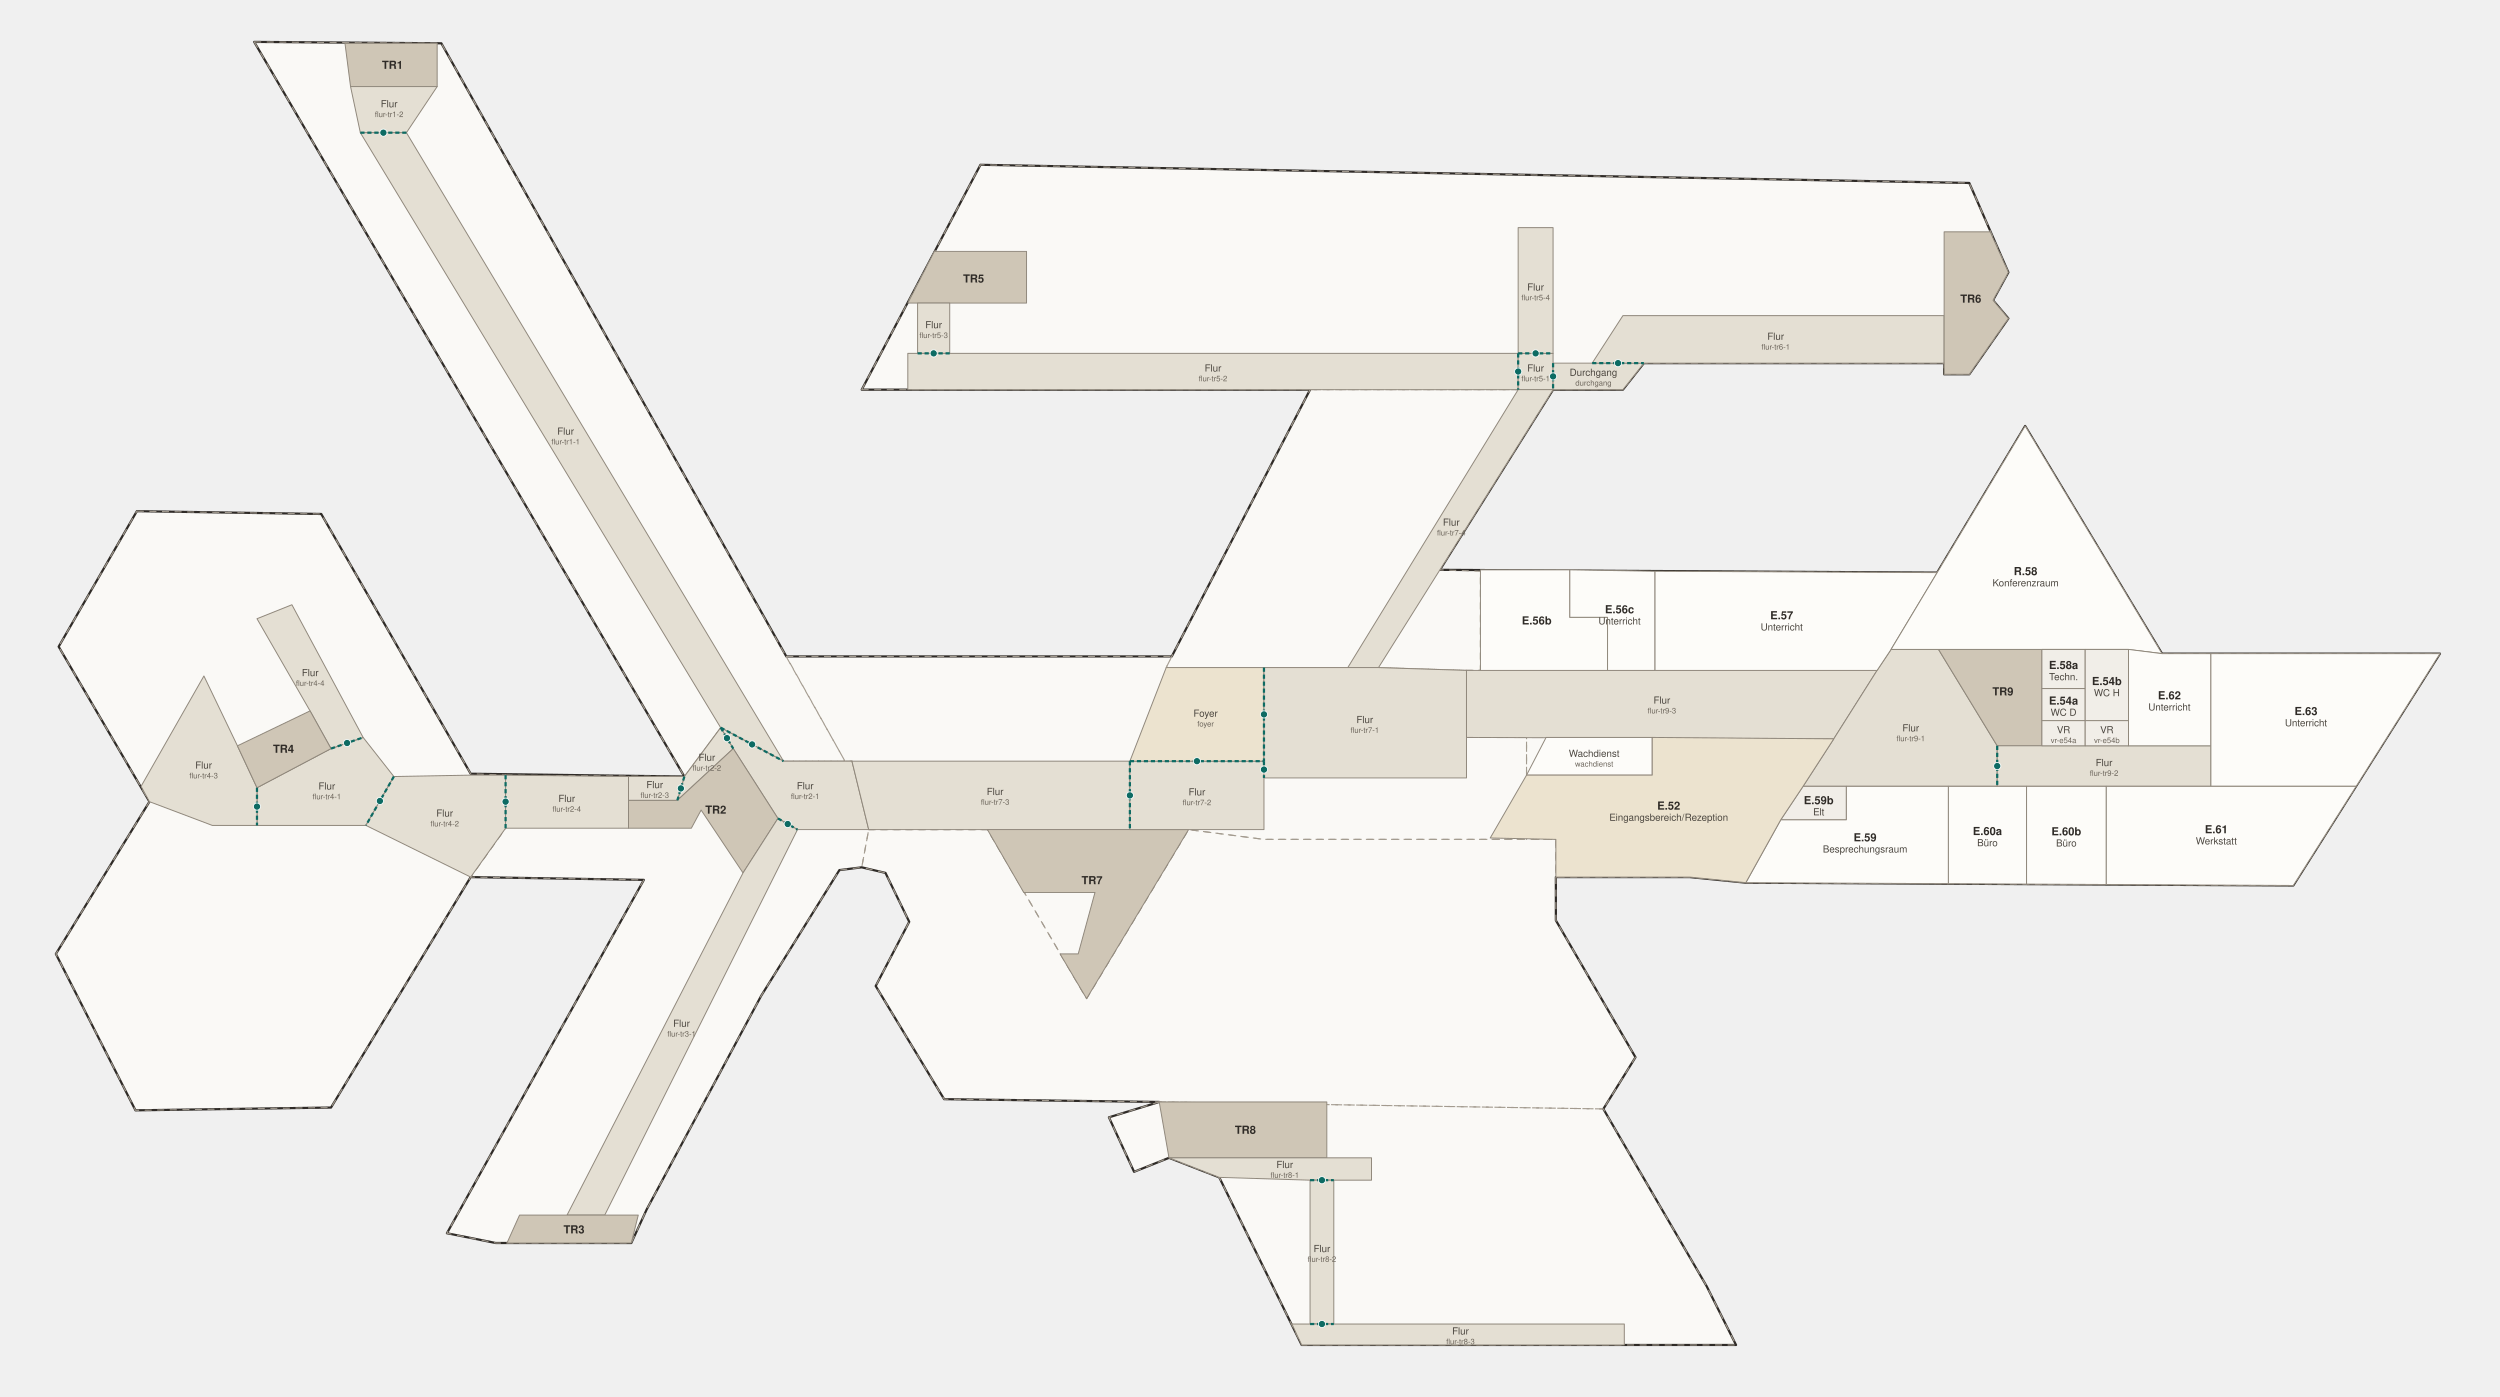
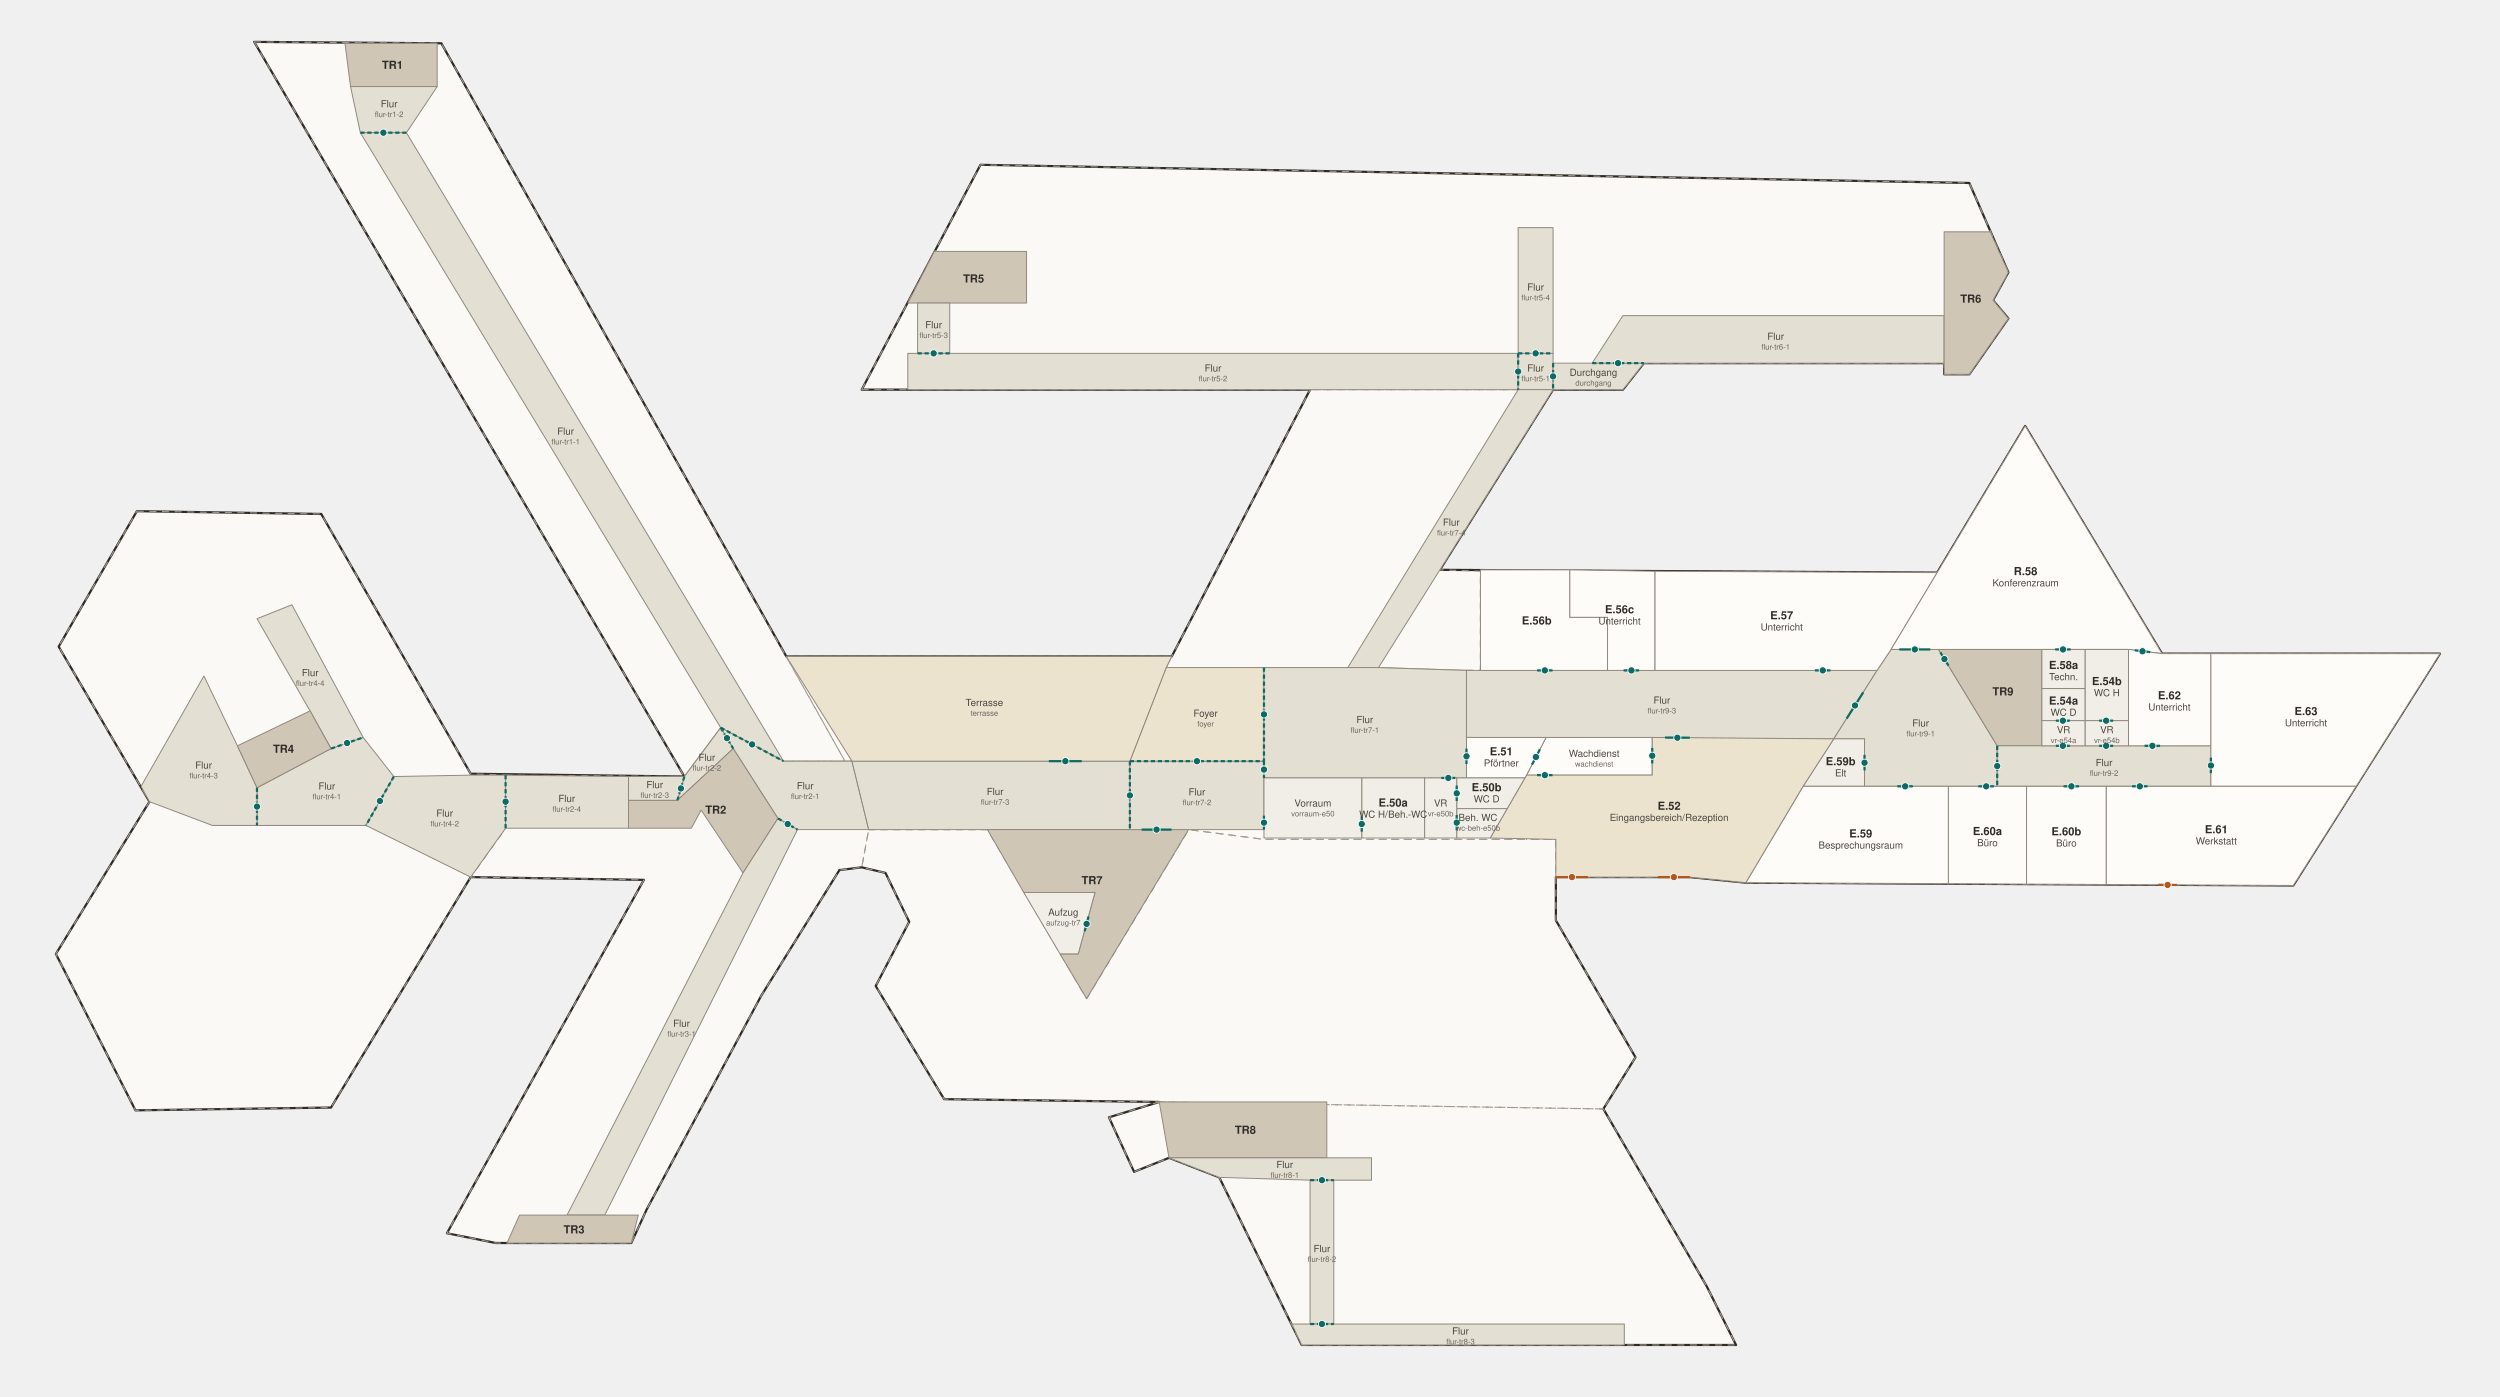
<svg xmlns="http://www.w3.org/2000/svg" viewBox="0 0 1790 1000" width="1790" height="1000">
  <defs>
    <style>
.outline{fill:#faf9f6;stroke:#2f2b27;stroke-width:1.6;stroke-linejoin:round}
.wing{fill:none;stroke:#a39b8f;stroke-width:0.8;stroke-dasharray:5 4;stroke-linejoin:round}
.zone{stroke:#8f877b;stroke-width:0.7;stroke-linejoin:round}
.zone.corridor{fill:#e4dfd3}
.zone.hall{fill:#ece3cf}
.zone.stair{fill:#cfc6b6}
.zone.room{fill:#fdfcf9}
.zone.service{fill:#f1eee8}
.portal line{stroke:#0d6b63;stroke-width:1.6}
.portal.virtual line{stroke-dasharray:3 2}
.portal.exit line{stroke:#b4561f}
.portal circle{fill:#0d6b63;stroke:#ffffff;stroke-width:0.6}
.portal.exit circle{fill:#b4561f}
text{font-family:"Helvetica Neue",Helvetica,Arial,sans-serif;text-anchor:middle;fill:#2f2b27}
.label-num{font-size:8px;font-weight:600}
.label-name{font-size:7px;fill:#4a453e}
.label-id{font-size:5.5px;fill:#6b645a}
</style>
  </defs>
  <g id="shell">
    <polygon class="outline" id="shell-outline" points="182,30 316,31 563,470 839,470 938,279 617,279 702,118 1410,131 1438,195 1427,215 1438,228 1410,268 1392,268 1392,260 1177,260 1162,279 1112,279 1031,408 1387,410 1450,305 1548,468 1747,468 1642,634 1250,632 1210,628 1187,628 1137,628 1114,628 1114,659 1171,757 1148,794 1222,921 1243,963 932,963 873,843 837,829 812,839 794,800 830,789 676,787 627,706 651,660 634,625 617,621 601,623 545,713 463,866 452,890 355,890 320,883 461,630 337,628 237,793 97,795 40,683 107,574 42,463 98,366 230,368 337,554 490,556" />
    <path class="wing" id="wing-1" data-label="Ostblock" d="M 1050,480 L 1060,480 L 1060,409 L 1387,410 L 1450,305 L 1548,468 L 1747,468 L 1642,634 L 1250,632 L 1210,628 L 1187,628 L 1137,628 L 1114,628 L 1114,601 L 1093,601 L 1093,528 L 1050,528 Z" />
    <path class="wing" id="wing-2" data-label="Eingang und Foyer" d="M 563,470 L 839,470 L 835,478 L 987,478 L 1050,480 L 1050,528 L 1093,528 L 1093,601 L 905,601 L 851,594 L 778,715 L 707,594 L 622,594 L 610,545 L 605,545 Z" />
    <path class="wing" id="wing-3" data-label="Küche" d="M 830,789 L 1148,794 L 1222,921 L 1243,963 L 932,963 L 873,843 L 837,829 L 812,839 L 794,800 Z" />
    <path class="wing" id="wing-4" data-label="Nordwestflügel" d="M 617,279 L 702,118 L 1410,131 L 1438,195 L 1427,215 L 1438,228 L 1410,268 L 1392,268 L 1392,260 L 1177,260 L 1162,279 L 1112,279 L 1087,279 Z" />
    <path class="wing" id="wing-5" data-label="Langer Flügel" d="M 182,30 L 316,31 L 605,545 L 561,545 L 516,521 L 490,556 Z" />
    <path class="wing" id="wing-6" data-label="IQ + UKM" d="M 362,555 L 490,556 L 516,521 L 561,545 L 610,545 L 622,594 L 617,621 L 601,623 L 545,713 L 463,866 L 452,890 L 355,890 L 320,883 L 461,630 L 337,628 L 362,593 Z" />
    <path class="wing" id="wing-7" data-label="Hexagon" d="M 98,366 L 230,368 L 337,554 L 362,555 L 362,593 L 337,628 L 237,793 L 97,795 L 40,683 L 107,574 L 42,463 Z" />
    <path class="wing" id="wing-8" data-label="Mittelbereich" d="M 938,279 L 1087,279 L 1112,279 L 1031,408 L 1060,409 L 1060,480 L 1050,480 L 987,478 L 835,478 L 839,470 Z M 622,594 L 707,594 L 778,715 L 851,594 L 905,601 L 1114,601 L 1114,659 L 1171,757 L 1148,794 L 830,789 L 676,787 L 627,706 L 651,660 L 634,625 L 617,621 Z" />
  </g>
  <g id="zones">
    <polygon class="zone stair" id="zone-E.TR1" data-label="TR1" points="247,31 313,31 313,62 251,62" />
    <polygon class="zone corridor" id="zone-E.flur-tr1-2" data-label="Flur" points="251,62 313,62 291,95 258,95" />
    <polygon class="zone corridor" id="zone-E.flur-tr1-1" data-label="Flur" points="258,95 291,95 561,545 516,521" />
    <polygon class="zone corridor" id="zone-E.flur-tr2-1" data-label="Flur" points="516,521 561,545 610,545 622,594 571,594 557,586 525,536" />
    <polygon class="zone corridor" id="zone-E.flur-tr2-2" data-label="Flur" points="490,556 516,521 525,536 485,573" />
    <polygon class="zone stair" id="zone-E.TR2" data-label="TR2" points="450,573 485,573 525,536 557,586 532,625 502,580 495,593 450,593" />
    <polygon class="zone corridor" id="zone-E.flur-tr2-3" data-label="Flur" points="450,556 490,556 485,573 450,573" />
    <polygon class="zone corridor" id="zone-E.flur-tr3-1" data-label="Flur" points="557,586 571,594 433,870 406,870 532,625" />
    <polygon class="zone stair" id="zone-E.TR3" data-label="TR3" points="372,870 406,870 433,870 457,870 452,890 363,890" />
    <polygon class="zone corridor" id="zone-E.flur-tr4-1" data-label="Flur" points="184,564 237,536 260,528 282,556 262,591 184,591" />
    <polygon class="zone corridor" id="zone-E.flur-tr4-2" data-label="Flur" points="282,556 337,555 362,555 362,593 337,628 262,591" />
    <polygon class="zone corridor" id="zone-E.flur-tr4-3" data-label="Flur" points="146,484 170,534 184,564 184,591 152,591 107,574 101,563" />
    <polygon class="zone corridor" id="zone-E.flur-tr4-4" data-label="Flur" points="184,443 209,433 260,528 237,536 222,509" />
    <polygon class="zone stair" id="zone-E.TR4" data-label="TR4" points="170,534 222,509 237,536 184,564" />
    <polygon class="zone stair" id="zone-E.TR5" data-label="TR5" points="669,180 735,180 735,217 680,217 657,217 650,217" />
    <polygon class="zone corridor" id="zone-E.flur-tr5-3" data-label="Flur" points="657,217 680,217 680,253 657,253" />
    <polygon class="zone corridor" id="zone-E.flur-tr5-2" data-label="Flur" points="650,253 657,253 680,253 1087,253 1087,279 650,279" />
    <polygon class="zone corridor" id="zone-E.flur-tr5-1" data-label="Flur" points="1087,253 1112,253 1112,260 1112,279 1087,279" />
    <polygon class="zone corridor" id="zone-E.flur-tr5-4" data-label="Flur" points="1087,163 1112,163 1112,253 1087,253" />
    <polygon class="zone corridor" id="zone-E.durchgang" data-label="Durchgang" points="1112,260 1140,260 1177,260 1162,279 1112,279" />
    <polygon class="zone corridor" id="zone-E.flur-tr6-1" data-label="Flur" points="1162,226 1392,226 1392,260 1177,260 1140,260" />
    <polygon class="zone stair" id="zone-E.TR6" data-label="TR6" points="1392,166 1425,166 1438,195 1427,215 1438,228 1410,268 1392,268 1392,260 1392,226" />
    <polygon class="zone corridor" id="zone-E.flur-tr7-4" data-label="Flur" points="1087,279 1112,279 987,478 965,478" />
    <polygon class="zone corridor" id="zone-E.flur-tr7-3" data-label="Flur" points="610,545 809,545 809,594 707,594 622,594" />
    <polygon class="zone stair" id="zone-E.TR7" data-label="TR7" points="707,594 809,594 851,594 778,715 759,683 772,683 784,639 733,639" />
    <polygon class="zone corridor" id="zone-E.flur-tr7-2" data-label="Flur" points="809,545 905,545 905,557 905,594 851,594 809,594" />
    <polygon class="zone hall" id="zone-E.foyer" data-label="Foyer" points="835,478 905,478 905,545 809,545" />
    <polygon class="zone corridor" id="zone-E.flur-tr7-1" data-label="Flur" points="905,478 965,478 987,478 1050,480 1050,528 1050,557 905,557 905,545" />
    <polygon class="zone corridor" id="zone-E.flur-tr9-3" data-label="Flur" points="1050,480 1344,480 1313,529 1050,528" />
-     <polygon class="zone corridor" id="zone-E.flur-tr9-1" data-label="Flur" points="1313,529 1344,480 1354,465 1388,465 1430,534 1430,563 1291,563" />
+     <polygon class="zone corridor" id="zone-E.flur-tr9-1" data-label="Flur" points="1313,529 1344,480 1354,465 1388,465 1430,534 1430,563 1335,563 1335,529" />
    <polygon class="zone stair" id="zone-E.TR9" data-label="TR9" points="1388,465 1462,465 1462,534 1430,534" />
    <polygon class="zone corridor" id="zone-E.flur-tr9-2" data-label="Flur" points="1430,534 1462,534 1583,534 1583,563 1430,563" />
    <polygon class="zone stair" id="zone-E.TR8" data-label="TR8" points="830,789 950,789 950,829 837,829" />
    <polygon class="zone corridor" id="zone-E.flur-tr8-1" data-label="Flur" points="837,829 950,829 982,829 982,845 955,845 938,845 873,843" />
    <polygon class="zone corridor" id="zone-E.flur-tr8-2" data-label="Flur" points="938,845 955,845 955,948 938,948" />
    <polygon class="zone corridor" id="zone-E.flur-tr8-3" data-label="Flur" points="925,948 938,948 955,948 1163,948 1163,963 932,963" />
    <polygon class="zone corridor" id="zone-E.flur-tr2-4" data-label="Flur" points="362,555 450,556 450,573 450,593 362,593" />
    <polygon class="zone room" id="zone-E.56b" data-label="" points="1060,408 1124,408 1124,442 1151,442 1151,480 1060,480" />
    <polygon class="zone room" id="zone-E.56c" data-label="Unterricht" points="1124,408 1185,409 1185,480 1151,480 1151,442 1124,442" />
    <polygon class="zone room" id="zone-E.57" data-label="Unterricht" points="1185,409 1387,410 1354,465 1344,480 1185,480" />
    <polygon class="zone room" id="zone-R.58" data-label="Konferenzraum" points="1450,305 1548,468 1524,465 1493,465 1462,465 1388,465 1354,465 1387,410" />
    <polygon class="zone service" id="zone-E.58a" data-label="Techn." points="1462,465 1493,465 1493,493 1462,493" />
    <polygon class="zone service" id="zone-E.54a" data-label="WC D" points="1462,493 1493,493 1493,516 1462,516" />
    <polygon class="zone service" id="zone-E.vr-e54a" data-label="VR" points="1462,516 1493,516 1493,534 1462,534" />
    <polygon class="zone service" id="zone-E.54b" data-label="WC H" points="1493,465 1524,465 1524,516 1493,516" />
    <polygon class="zone service" id="zone-E.vr-e54b" data-label="VR" points="1493,516 1524,516 1524,534 1493,534" />
    <polygon class="zone room" id="zone-E.62" data-label="Unterricht" points="1524,465 1548,468 1583,468 1583,534 1524,534" />
    <polygon class="zone room" id="zone-E.63" data-label="Unterricht" points="1583,468 1747,468 1687,563 1583,563 1583,534" />
    <polygon class="zone room" id="zone-E.61" data-label="Werkstatt" points="1508,563 1583,563 1687,563 1642,634 1508,633.3" />
    <polygon class="zone room" id="zone-E.60b" data-label="Büro" points="1451,563 1508,563 1508,633.3 1451,633" />
    <polygon class="zone room" id="zone-E.60a" data-label="Büro" points="1395,563 1451,563 1451,633 1395,632.7" />
-     <polygon class="zone service" id="zone-E.59b" data-label="Elt" points="1291,563 1322,563 1322,587 1275,587" />
-     <polygon class="zone room" id="zone-E.59" data-label="Besprechungsraum" points="1322,563 1395,563 1395,632.7 1250,632 1275,587 1322,587" />
+     <polygon class="zone service" id="zone-E.59b" data-label="Elt" points="1313,529 1335,529 1335,563 1291,563" />
+     <polygon class="zone room" id="zone-E.59" data-label="Besprechungsraum" points="1291,563 1335,563 1395,563 1395,632.7 1250,632" />
    <polygon class="zone room" id="zone-E.wachdienst" data-label="Wachdienst" points="1107,528 1183,528 1183,555 1093,555" />
-     <polygon class="zone hall" id="zone-E.52" data-label="Eingangsbereich/Rezeption" points="1183,528 1313,529 1291,563 1275,587 1250,632 1210,628 1187,628 1137,628 1114,628 1114,601 1067,600 1093,555 1183,555" />
+     <polygon class="zone hall" id="zone-E.52" data-label="Eingangsbereich/Rezeption" points="1183,528 1313,529 1291,563 1250,632 1210,628 1187,628 1137,628 1114,628 1114,601 1067,600 1093,555 1183,555" />
+     <polygon class="zone hall" id="zone-E.terrasse" data-label="Terrasse" points="563,470 839,470 835,478 809,545 610,545" />
+     <polygon class="zone room" id="zone-E.51" data-label="Pförtner" points="1050,528 1107,528 1093,555 1091.84,557 1050,557" />
+     <polygon class="zone service" id="zone-E.50b" data-label="WC D" points="1043,557 1091.84,557 1079.13,579 1043,579" />
+     <polygon class="zone service" id="zone-E.wc-beh-e50b" data-label="Beh. WC" points="1043,579 1079.13,579 1067,600 1043,600" />
+     <polygon class="zone service" id="zone-E.vr-e50b" data-label="VR" points="1020,557 1043,557 1043,600 1020,600" />
+     <polygon class="zone service" id="zone-E.50a" data-label="WC H/Beh.-WC" points="975,557 1020,557 1020,600 975,600" />
+     <polygon class="zone service" id="zone-E.vorraum-e50" data-label="Vorraum" points="905,557 975,557 975,600 905,600" />
+     <polygon class="zone service" id="zone-E.aufzug-tr7" data-label="Aufzug" points="733,639 784,639 772,683 759,683" />
  </g>
  <g id="portals">
+     <g class="portal" id="portal-E.50a_E.vorraum-e50">
+       <line x1="975" y1="584.5" x2="975" y2="595.5" />
+       <circle cx="975" cy="590" r="2.6" />
+     </g>
+     <g class="portal" id="portal-E.50b_E.vr-e50b">
+       <line x1="1043" y1="562.5" x2="1043" y2="573.5" />
+       <circle cx="1043" cy="568" r="2.6" />
+     </g>
+     <g class="portal" id="portal-E.51_E.flur-tr7-1">
+       <line x1="1050" y1="536" x2="1050" y2="547" />
+       <circle cx="1050" cy="541.5" r="2.6" />
+     </g>
+     <g class="portal" id="portal-E.51_E.wachdienst">
+       <line x1="1102.59" y1="536.5" x2="1096.89" y2="547.5" />
+       <circle cx="1099.7" cy="542" r="2.6" />
+     </g>
+     <g class="portal" id="portal-E.52_E.flur-tr9-3">
+       <line x1="1192.1" y1="528.1" x2="1209.9" y2="528.2" />
+       <circle cx="1201" cy="528.2" r="2.6" />
+     </g>
+     <g class="portal" id="portal-E.52_E.wachdienst">
+       <line x1="1183" y1="546.6" x2="1183" y2="535.5" />
+       <circle cx="1183" cy="541.1" r="2.6" />
+     </g>
+     <g class="portal" id="portal-E.52_E.wachdienst_2">
+       <line x1="1100.5" y1="555" x2="1111.6" y2="555" />
+       <circle cx="1106.1" cy="555" r="2.6" />
+     </g>
+     <g class="portal exit" id="portal-E.52_exterior">
+       <line x1="1210" y1="628" x2="1187" y2="628" />
+       <circle cx="1198.5" cy="628" r="2.6" />
+     </g>
+     <g class="portal exit" id="portal-E.52_exterior_2">
+       <line x1="1137" y1="628" x2="1114" y2="628" />
+       <circle cx="1125.5" cy="628" r="2.6" />
+     </g>
+     <g class="portal" id="portal-E.54a_E.vr-e54a">
+       <line x1="1482" y1="516" x2="1472" y2="516" />
+       <circle cx="1477" cy="516" r="2.6" />
+     </g>
+     <g class="portal" id="portal-E.54b_E.vr-e54b">
+       <line x1="1513" y1="516" x2="1503" y2="516" />
+       <circle cx="1508" cy="516" r="2.6" />
+     </g>
+     <g class="portal" id="portal-E.56b_E.flur-tr9-3">
+       <line x1="1111.6" y1="480" x2="1100.5" y2="480" />
+       <circle cx="1106.1" cy="480" r="2.6" />
+     </g>
+     <g class="portal" id="portal-E.56c_E.flur-tr9-3">
+       <line x1="1173.6" y1="480" x2="1162.5" y2="480" />
+       <circle cx="1168.1" cy="480" r="2.6" />
+     </g>
+     <g class="portal" id="portal-E.57_E.flur-tr9-3">
+       <line x1="1310.6" y1="480" x2="1299.5" y2="480" />
+       <circle cx="1305.1" cy="480" r="2.6" />
+     </g>
+     <g class="portal" id="portal-E.58a_R.58">
+       <line x1="1471.5" y1="465" x2="1482.6" y2="465" />
+       <circle cx="1477.1" cy="465" r="2.6" />
+     </g>
+     <g class="portal" id="portal-E.59_E.flur-tr9-1">
+       <line x1="1358.5" y1="563" x2="1369.6" y2="563" />
+       <circle cx="1364.1" cy="563" r="2.6" />
+     </g>
+     <g class="portal" id="portal-E.59b_E.flur-tr9-1">
+       <line x1="1335" y1="540.5" x2="1335" y2="551.6" />
+       <circle cx="1335" cy="546.1" r="2.6" />
+     </g>
+     <g class="portal" id="portal-E.60a_E.flur-tr9-1">
+       <line x1="1416.5" y1="563" x2="1427.6" y2="563" />
+       <circle cx="1422.1" cy="563" r="2.6" />
+     </g>
+     <g class="portal" id="portal-E.60b_E.flur-tr9-2">
+       <line x1="1477.5" y1="563" x2="1488.6" y2="563" />
+       <circle cx="1483.1" cy="563" r="2.6" />
+     </g>
+     <g class="portal" id="portal-E.61_E.flur-tr9-2">
+       <line x1="1526.5" y1="563" x2="1537.6" y2="563" />
+       <circle cx="1532.1" cy="563" r="2.6" />
+     </g>
+     <g class="portal exit" id="portal-E.61_exterior">
+       <line x1="1558.7" y1="633.6" x2="1545.3" y2="633.5" />
+       <circle cx="1552" cy="633.6" r="2.6" />
+     </g>
+     <g class="portal" id="portal-E.62_E.flur-tr9-2">
+       <line x1="1546.6" y1="534" x2="1535.5" y2="534" />
+       <circle cx="1541.1" cy="534" r="2.6" />
+     </g>
+     <g class="portal" id="portal-E.62_R.58">
+       <line x1="1528.5" y1="465.6" x2="1539.5" y2="466.9" />
+       <circle cx="1534" cy="466.3" r="2.6" />
+     </g>
+     <g class="portal" id="portal-E.63_E.flur-tr9-2">
+       <line x1="1583" y1="553.6" x2="1583" y2="542.5" />
+       <circle cx="1583" cy="548.1" r="2.6" />
+     </g>
+     <g class="portal" id="portal-E.TR7_E.aufzug-tr7">
+       <line x1="779.4" y1="656.2" x2="776.6" y2="666.8" />
+       <circle cx="778" cy="661.5" r="2.6" />
+     </g>
+     <g class="portal" id="portal-E.TR7_E.flur-tr7-2">
+       <line x1="817.4" y1="594" x2="838.8" y2="594" />
+       <circle cx="828.1" cy="594" r="2.6" />
+     </g>
+     <g class="portal" id="portal-E.TR9_E.flur-tr9-1">
+       <line x1="1395.1" y1="476.6" x2="1389.3" y2="467.1" />
+       <circle cx="1392.2" cy="471.9" r="2.6" />
+     </g>
    <g class="portal virtual" id="portal-E.durchgang_E.flur-tr5-1">
      <line x1="1112" y1="260" x2="1112" y2="279" />
      <circle cx="1112" cy="269.5" r="2.6" />
    </g>
    <g class="portal virtual" id="portal-E.durchgang_E.flur-tr6-1">
      <line x1="1140" y1="260" x2="1177" y2="260" />
      <circle cx="1158.5" cy="260" r="2.6" />
    </g>
    <g class="portal virtual" id="portal-E.flur-tr1-1_E.flur-tr1-2">
      <line x1="258" y1="95" x2="291" y2="95" />
      <circle cx="274.5" cy="95" r="2.6" />
    </g>
    <g class="portal virtual" id="portal-E.flur-tr1-1_E.flur-tr2-1">
      <line x1="516" y1="521" x2="561" y2="545" />
      <circle cx="538.5" cy="533" r="2.6" />
    </g>
    <g class="portal virtual" id="portal-E.flur-tr2-1_E.flur-tr2-2">
      <line x1="516" y1="521" x2="525" y2="536" />
      <circle cx="520.5" cy="528.5" r="2.6" />
    </g>
    <g class="portal virtual" id="portal-E.flur-tr2-1_E.flur-tr3-1">
      <line x1="557" y1="586" x2="571" y2="594" />
      <circle cx="564" cy="590" r="2.6" />
    </g>
    <g class="portal virtual" id="portal-E.flur-tr2-2_E.flur-tr2-3">
      <line x1="490" y1="556" x2="485" y2="573" />
      <circle cx="487.5" cy="564.5" r="2.6" />
    </g>
    <g class="portal virtual" id="portal-E.flur-tr2-4_E.flur-tr4-2">
      <line x1="362" y1="555" x2="362" y2="593" />
      <circle cx="362" cy="574" r="2.6" />
    </g>
    <g class="portal virtual" id="portal-E.flur-tr4-1_E.flur-tr4-2">
      <line x1="282" y1="556" x2="262" y2="591" />
      <circle cx="272" cy="573.5" r="2.6" />
    </g>
    <g class="portal virtual" id="portal-E.flur-tr4-1_E.flur-tr4-3">
      <line x1="184" y1="564" x2="184" y2="591" />
      <circle cx="184" cy="577.5" r="2.6" />
    </g>
    <g class="portal virtual" id="portal-E.flur-tr4-1_E.flur-tr4-4">
      <line x1="237" y1="536" x2="260" y2="528" />
      <circle cx="248.5" cy="532" r="2.6" />
    </g>
    <g class="portal virtual" id="portal-E.flur-tr5-1_E.flur-tr5-2">
      <line x1="1087" y1="253" x2="1087" y2="279" />
      <circle cx="1087" cy="266" r="2.6" />
    </g>
    <g class="portal virtual" id="portal-E.flur-tr5-1_E.flur-tr5-4">
      <line x1="1087" y1="253" x2="1112" y2="253" />
      <circle cx="1099.5" cy="253" r="2.6" />
    </g>
    <g class="portal virtual" id="portal-E.flur-tr5-2_E.flur-tr5-3">
      <line x1="657" y1="253" x2="680" y2="253" />
      <circle cx="668.5" cy="253" r="2.6" />
    </g>
    <g class="portal virtual" id="portal-E.flur-tr7-1_E.flur-tr7-2">
      <line x1="905" y1="545" x2="905" y2="557" />
      <circle cx="905" cy="551" r="2.6" />
    </g>
    <g class="portal virtual" id="portal-E.flur-tr7-1_E.foyer">
      <line x1="905" y1="478" x2="905" y2="545" />
      <circle cx="905" cy="511.5" r="2.6" />
    </g>
+     <g class="portal" id="portal-E.flur-tr7-1_E.vr-e50b">
+       <line x1="1032" y1="557" x2="1042" y2="557" />
+       <circle cx="1037" cy="557" r="2.6" />
+     </g>
    <g class="portal virtual" id="portal-E.flur-tr7-2_E.flur-tr7-3">
      <line x1="809" y1="545" x2="809" y2="594" />
      <circle cx="809" cy="569.5" r="2.6" />
    </g>
    <g class="portal virtual" id="portal-E.flur-tr7-2_E.foyer">
      <line x1="809" y1="545" x2="905" y2="545" />
      <circle cx="857" cy="545" r="2.6" />
    </g>
+     <g class="portal" id="portal-E.flur-tr7-2_E.vorraum-e50">
+       <line x1="905" y1="584" x2="905" y2="594" />
+       <circle cx="905" cy="589" r="2.6" />
+     </g>
+     <g class="portal" id="portal-E.flur-tr7-3_E.terrasse">
+       <line x1="751" y1="545" x2="774.5" y2="545" />
+       <circle cx="762.8" cy="545" r="2.6" />
+     </g>
    <g class="portal virtual" id="portal-E.flur-tr8-1_E.flur-tr8-2">
      <line x1="938" y1="845" x2="955" y2="845" />
      <circle cx="946.5" cy="845" r="2.6" />
    </g>
    <g class="portal virtual" id="portal-E.flur-tr8-2_E.flur-tr8-3">
      <line x1="938" y1="948" x2="955" y2="948" />
      <circle cx="946.5" cy="948" r="2.6" />
    </g>
    <g class="portal virtual" id="portal-E.flur-tr9-1_E.flur-tr9-2">
      <line x1="1430" y1="534" x2="1430" y2="563" />
      <circle cx="1430" cy="548.5" r="2.6" />
+     </g>
+     <g class="portal" id="portal-E.flur-tr9-1_E.flur-tr9-3">
+       <line x1="1322.2" y1="514.5" x2="1334.1" y2="495.7" />
+       <circle cx="1328.2" cy="505.1" r="2.6" />
+     </g>
+     <g class="portal" id="portal-E.flur-tr9-1_R.58">
+       <line x1="1359.9" y1="465" x2="1382.1" y2="465" />
+       <circle cx="1371" cy="465" r="2.6" />
+     </g>
+     <g class="portal" id="portal-E.flur-tr9-2_E.vr-e54a">
+       <line x1="1472" y1="534" x2="1482" y2="534" />
+       <circle cx="1477" cy="534" r="2.6" />
+     </g>
+     <g class="portal" id="portal-E.flur-tr9-2_E.vr-e54b">
+       <line x1="1503" y1="534" x2="1513" y2="534" />
+       <circle cx="1508" cy="534" r="2.6" />
+     </g>
+     <g class="portal" id="portal-E.vr-e50b_E.wc-beh-e50b">
+       <line x1="1043" y1="583.5" x2="1043" y2="594.5" />
+       <circle cx="1043" cy="589" r="2.6" />
    </g>
  </g>
  <g id="labels">
    <text class="label-num" x="281" y="49.3">TR1</text>
    <text class="label-name" x="278.6" y="76.8">Flur</text>
    <text class="label-id" x="278.6" y="83.8">flur-tr1-2</text>
    <text class="label-name" x="405" y="311.2">Flur</text>
    <text class="label-id" x="405" y="318.2">flur-tr1-1</text>
    <text class="label-name" x="576.5" y="565.1">Flur</text>
    <text class="label-id" x="576.5" y="572.1">flur-tr2-1</text>
    <text class="label-name" x="506.1" y="544.8">Flur</text>
    <text class="label-id" x="506.1" y="551.8">flur-tr2-2</text>
    <text class="label-num" x="512.5" y="582.6">TR2</text>
    <text class="label-name" x="468.8" y="564.3">Flur</text>
    <text class="label-id" x="468.8" y="571.3">flur-tr2-3</text>
    <text class="label-name" x="488" y="735.2">Flur</text>
    <text class="label-id" x="488" y="742.2">flur-tr3-1</text>
    <text class="label-num" x="411" y="883.1">TR3</text>
    <text class="label-name" x="234" y="565.3">Flur</text>
    <text class="label-id" x="234" y="572.3">flur-tr4-1</text>
    <text class="label-name" x="318.4" y="584.7">Flur</text>
    <text class="label-id" x="318.4" y="591.7">flur-tr4-2</text>
    <text class="label-name" x="145.8" y="550.3">Flur</text>
    <text class="label-id" x="145.8" y="557.3">flur-tr4-3</text>
    <text class="label-name" x="222.1" y="484.1">Flur</text>
    <text class="label-id" x="222.1" y="491.1">flur-tr4-4</text>
    <text class="label-num" x="203" y="539">TR4</text>
    <text class="label-num" x="697.1" y="202.3">TR5</text>
    <text class="label-name" x="668.5" y="235">Flur</text>
    <text class="label-id" x="668.5" y="242">flur-tr5-3</text>
    <text class="label-name" x="868.5" y="266">Flur</text>
    <text class="label-id" x="868.5" y="273">flur-tr5-2</text>
    <text class="label-name" x="1099.5" y="266">Flur</text>
    <text class="label-id" x="1099.5" y="273">flur-tr5-1</text>
    <text class="label-name" x="1099.5" y="208">Flur</text>
    <text class="label-id" x="1099.5" y="215">flur-tr5-4</text>
    <text class="label-name" x="1140.9" y="269.1">Durchgang</text>
    <text class="label-id" x="1140.9" y="276.1">durchgang</text>
    <text class="label-name" x="1271.4" y="243.3">Flur</text>
    <text class="label-id" x="1271.4" y="250.3">flur-tr6-1</text>
    <text class="label-num" x="1411.1" y="216.7">TR6</text>
    <text class="label-name" x="1039.1" y="376.4">Flur</text>
    <text class="label-id" x="1039.1" y="383.4">flur-tr7-4</text>
    <text class="label-name" x="712.5" y="569.2">Flur</text>
    <text class="label-id" x="712.5" y="576.2">flur-tr7-3</text>
    <text class="label-num" x="781.9" y="633.1">TR7</text>
    <text class="label-name" x="857" y="569.5">Flur</text>
    <text class="label-id" x="857" y="576.5">flur-tr7-2</text>
    <text class="label-name" x="863.2" y="513.2">Foyer</text>
    <text class="label-id" x="863.2" y="520.2">foyer</text>
    <text class="label-name" x="977.2" y="517.7">Flur</text>
    <text class="label-id" x="977.2" y="524.7">flur-tr7-1</text>
    <text class="label-name" x="1189.9" y="503.8">Flur</text>
    <text class="label-id" x="1189.9" y="510.8">flur-tr9-3</text>
-     <text class="label-name" x="1368.1" y="523.7">Flur</text>
-     <text class="label-id" x="1368.1" y="530.7">flur-tr9-1</text>
+     <text class="label-name" x="1375.2" y="520.2">Flur</text>
+     <text class="label-id" x="1375.2" y="527.2">flur-tr9-1</text>
    <text class="label-num" x="1434.1" y="497.9">TR9</text>
    <text class="label-name" x="1506.5" y="548.5">Flur</text>
    <text class="label-id" x="1506.5" y="555.5">flur-tr9-2</text>
    <text class="label-num" x="891.7" y="811.8">TR8</text>
    <text class="label-name" x="919.9" y="836.3">Flur</text>
    <text class="label-id" x="919.9" y="843.3">flur-tr8-1</text>
    <text class="label-name" x="946.5" y="896.5">Flur</text>
    <text class="label-id" x="946.5" y="903.5">flur-tr8-2</text>
    <text class="label-name" x="1045.7" y="955.5">Flur</text>
    <text class="label-id" x="1045.7" y="962.5">flur-tr8-3</text>
    <text class="label-name" x="405.8" y="574.2">Flur</text>
    <text class="label-id" x="405.8" y="581.2">flur-tr2-4</text>
    <text class="label-num" x="1100.3" y="447.1">E.56b</text>
    <text class="label-num" x="1159.6" y="439.1">E.56c</text>
    <text class="label-name" x="1159.6" y="447.1">Unterricht</text>
    <text class="label-num" x="1275.7" y="443.4">E.57</text>
    <text class="label-name" x="1275.7" y="451.4">Unterricht</text>
    <text class="label-num" x="1450.3" y="411.8">R.58</text>
    <text class="label-name" x="1450.3" y="419.8">Konferenzraum</text>
    <text class="label-num" x="1477.5" y="479">E.58a</text>
    <text class="label-name" x="1477.5" y="487">Techn.</text>
    <text class="label-num" x="1477.5" y="504.5">E.54a</text>
    <text class="label-name" x="1477.5" y="512.5">WC D</text>
    <text class="label-name" x="1477.5" y="525">VR</text>
    <text class="label-id" x="1477.5" y="532">vr-e54a</text>
    <text class="label-num" x="1508.5" y="490.5">E.54b</text>
    <text class="label-name" x="1508.5" y="498.5">WC H</text>
    <text class="label-name" x="1508.5" y="525">VR</text>
    <text class="label-id" x="1508.5" y="532">vr-e54b</text>
    <text class="label-num" x="1553.3" y="500.7">E.62</text>
    <text class="label-name" x="1553.3" y="508.7">Unterricht</text>
    <text class="label-num" x="1651.1" y="512">E.63</text>
    <text class="label-name" x="1651.1" y="520">Unterricht</text>
    <text class="label-num" x="1586.9" y="596.6">E.61</text>
    <text class="label-name" x="1586.9" y="604.6">Werkstatt</text>
    <text class="label-num" x="1479.5" y="598.1">E.60b</text>
    <text class="label-name" x="1479.5" y="606.1">Büro</text>
    <text class="label-num" x="1423" y="597.9">E.60a</text>
    <text class="label-name" x="1423" y="605.9">Büro</text>
-     <text class="label-num" x="1302.2" y="575.8">E.59b</text>
-     <text class="label-name" x="1302.2" y="583.8">Elt</text>
-     <text class="label-num" x="1335.4" y="602.4">E.59</text>
-     <text class="label-name" x="1335.4" y="610.4">Besprechungsraum</text>
+     <text class="label-num" x="1317.9" y="547.9">E.59b</text>
+     <text class="label-name" x="1317.9" y="555.9">Elt</text>
+     <text class="label-num" x="1332.3" y="599.6">E.59</text>
+     <text class="label-name" x="1332.3" y="607.6">Besprechungsraum</text>
    <text class="label-name" x="1141.4" y="541.9">Wachdienst</text>
    <text class="label-id" x="1141.4" y="548.9">wachdienst</text>
-     <text class="label-num" x="1194.8" y="579.7">E.52</text>
-     <text class="label-name" x="1194.8" y="587.7">Eingangsbereich/Rezeption</text>
+     <text class="label-num" x="1195.1" y="579.8">E.52</text>
+     <text class="label-name" x="1195.1" y="587.8">Eingangsbereich/Rezeption</text>
+     <text class="label-name" x="704.8" y="505.5">Terrasse</text>
+     <text class="label-id" x="704.8" y="512.5">terrasse</text>
+     <text class="label-num" x="1074.9" y="540.8">E.51</text>
+     <text class="label-name" x="1074.9" y="548.8">Pförtner</text>
+     <text class="label-num" x="1064.4" y="566.5">E.50b</text>
+     <text class="label-name" x="1064.4" y="574.5">WC D</text>
+     <text class="label-name" x="1058.2" y="587.8">Beh. WC</text>
+     <text class="label-id" x="1058.2" y="594.8">wc-beh-e50b</text>
+     <text class="label-name" x="1031.5" y="577.5">VR</text>
+     <text class="label-id" x="1031.5" y="584.5">vr-e50b</text>
+     <text class="label-num" x="997.5" y="577.5">E.50a</text>
+     <text class="label-name" x="997.5" y="585.5">WC H/Beh.-WC</text>
+     <text class="label-name" x="940" y="577.5">Vorraum</text>
+     <text class="label-id" x="940" y="584.5">vorraum-e50</text>
+     <text class="label-name" x="761.3" y="655.6">Aufzug</text>
+     <text class="label-id" x="761.3" y="662.6">aufzug-tr7</text>
  </g>
</svg>
